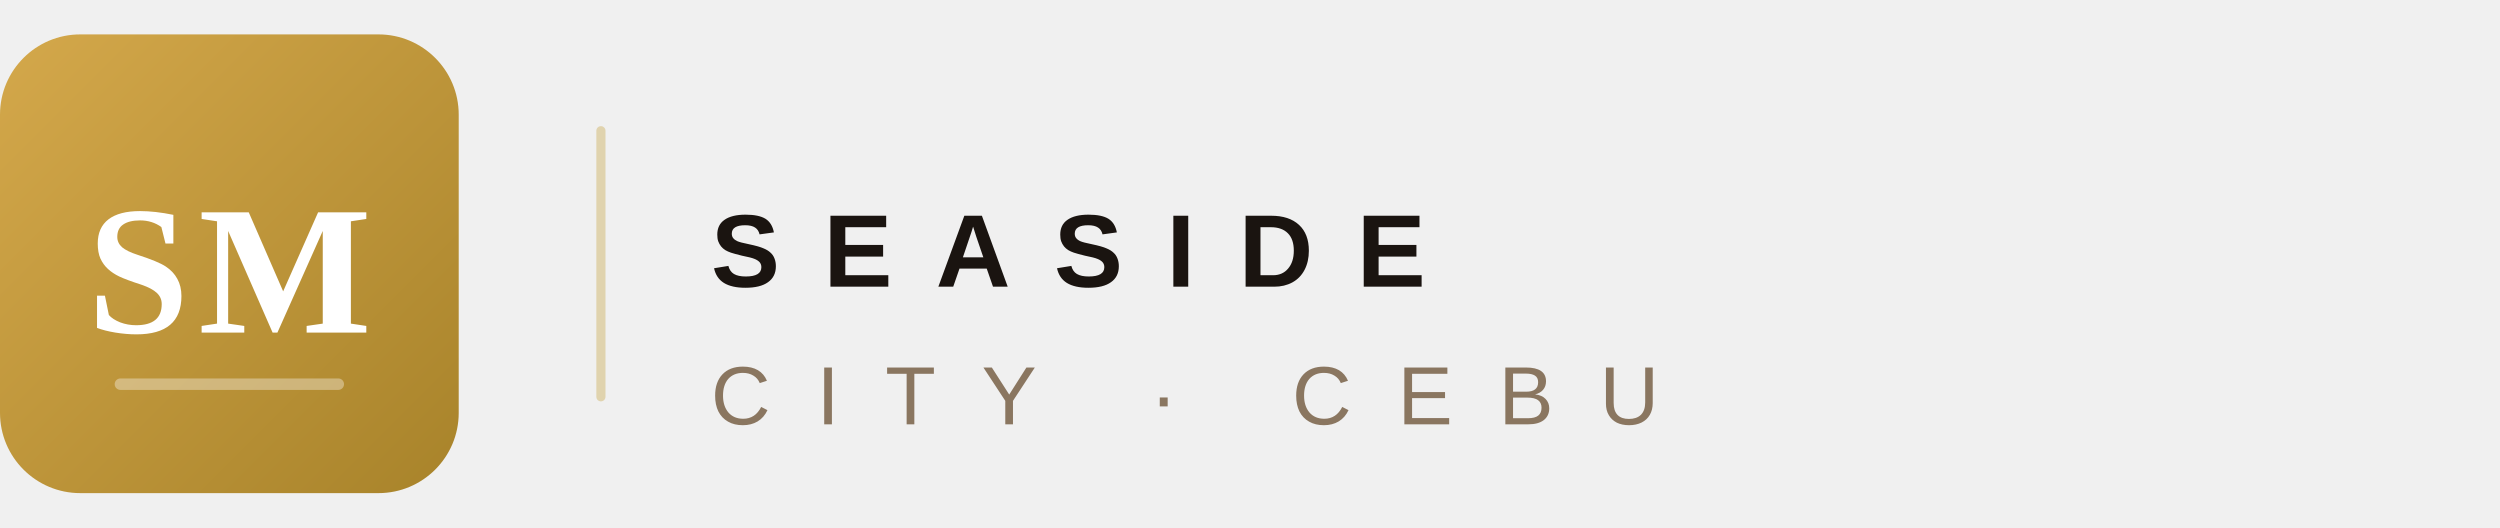
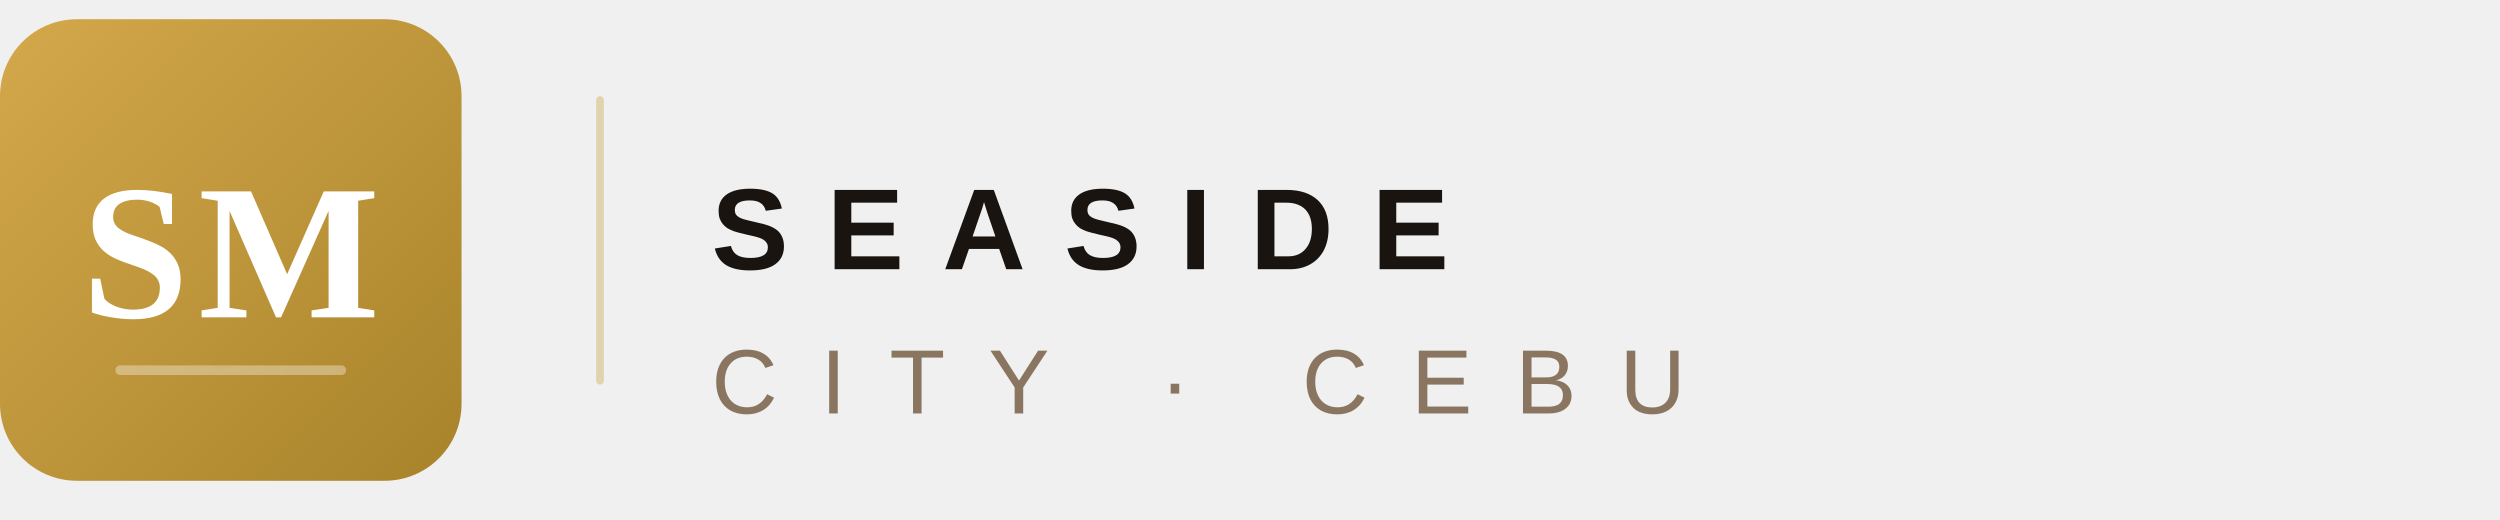
- <svg xmlns="http://www.w3.org/2000/svg" viewBox="0 0 218 46" fill="none" role="img" aria-label="SM Seaside City Cebu">
+ <svg xmlns="http://www.w3.org/2000/svg" viewBox="0 0 260 54" fill="none" role="img" aria-label="SM Seaside City Cebu">
  <defs>
    <linearGradient id="gold" x1="0" y1="0" x2="1" y2="1">
      <stop offset="0%" stop-color="#D4A84B" />
      <stop offset="100%" stop-color="#A8832A" />
    </linearGradient>
  </defs>
-   <rect x="0" y="3" width="40" height="40" rx="7" fill="url(#gold)" />
-   <text x="20" y="29" font-family="Georgia, 'Times New Roman', serif" font-size="16" font-weight="700" fill="#ffffff" text-anchor="middle" letter-spacing="0.8">SM</text>
-   <rect x="10" y="33" width="20" height="1" rx="0.5" fill="#fff" opacity="0.35" />
-   <rect x="52" y="11" width="0.8" height="24" rx="0.4" fill="#C9A84C" opacity="0.4" />
-   <text x="62" y="25" font-family="'Helvetica Neue', Arial, sans-serif" font-size="9" font-weight="600" fill="#1a1410" letter-spacing="3.8">SEASIDE</text>
-   <text x="62" y="37" font-family="'Helvetica Neue', Arial, sans-serif" font-size="7.2" font-weight="300" fill="#8a7660" letter-spacing="4">CITY · CEBU</text>
+   <rect x="0" y="2" width="48" height="48" rx="8" fill="url(#gold)" />
+   <text x="24" y="33" font-family="Georgia, 'Times New Roman', serif" font-size="20" font-weight="700" fill="#ffffff" text-anchor="middle" letter-spacing="1">SM</text>
+   <rect x="12" y="38" width="24" height="1" rx="0.5" fill="#fff" opacity="0.35" />
+   <rect x="62" y="10" width="0.8" height="30" rx="0.4" fill="#C9A84C" opacity="0.4" />
+   <text x="74" y="28" font-family="'Helvetica Neue', Arial, sans-serif" font-size="12" font-weight="600" fill="#1a1410" letter-spacing="4">SEASIDE</text>
+   <text x="74" y="43" font-family="'Helvetica Neue', Arial, sans-serif" font-size="9.5" font-weight="300" fill="#8a7660" letter-spacing="4.5">CITY · CEBU</text>
</svg>
